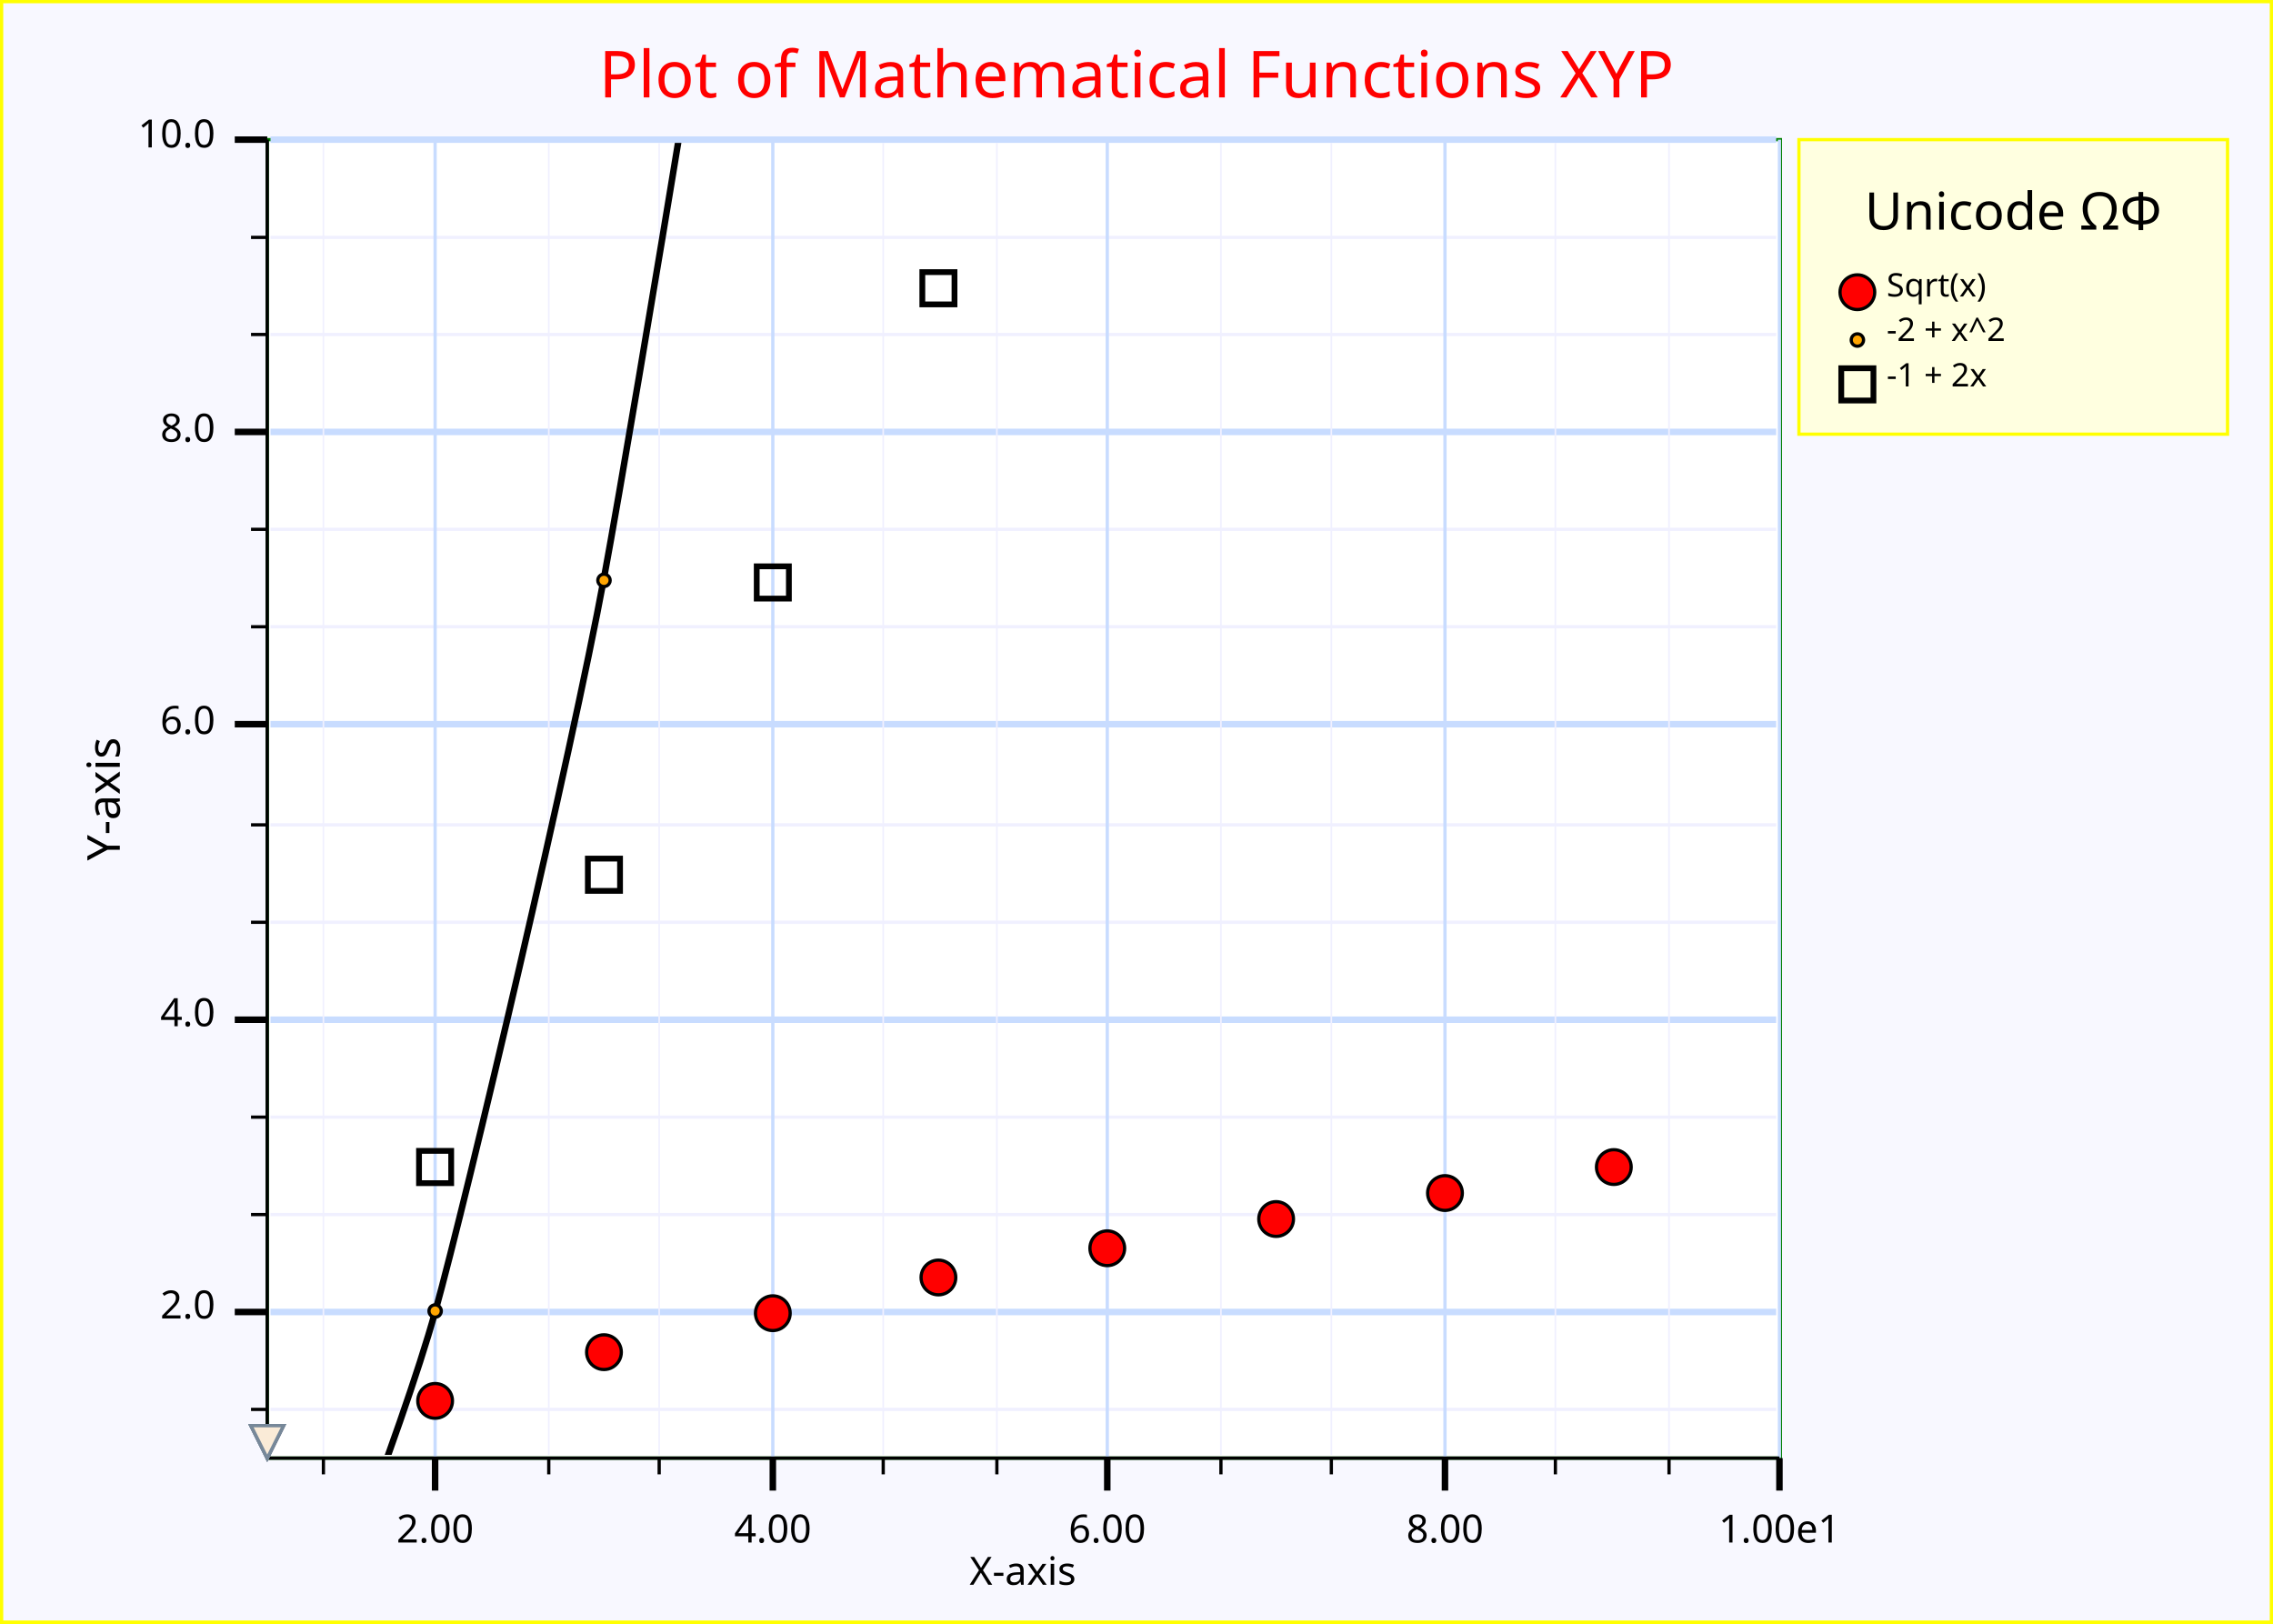
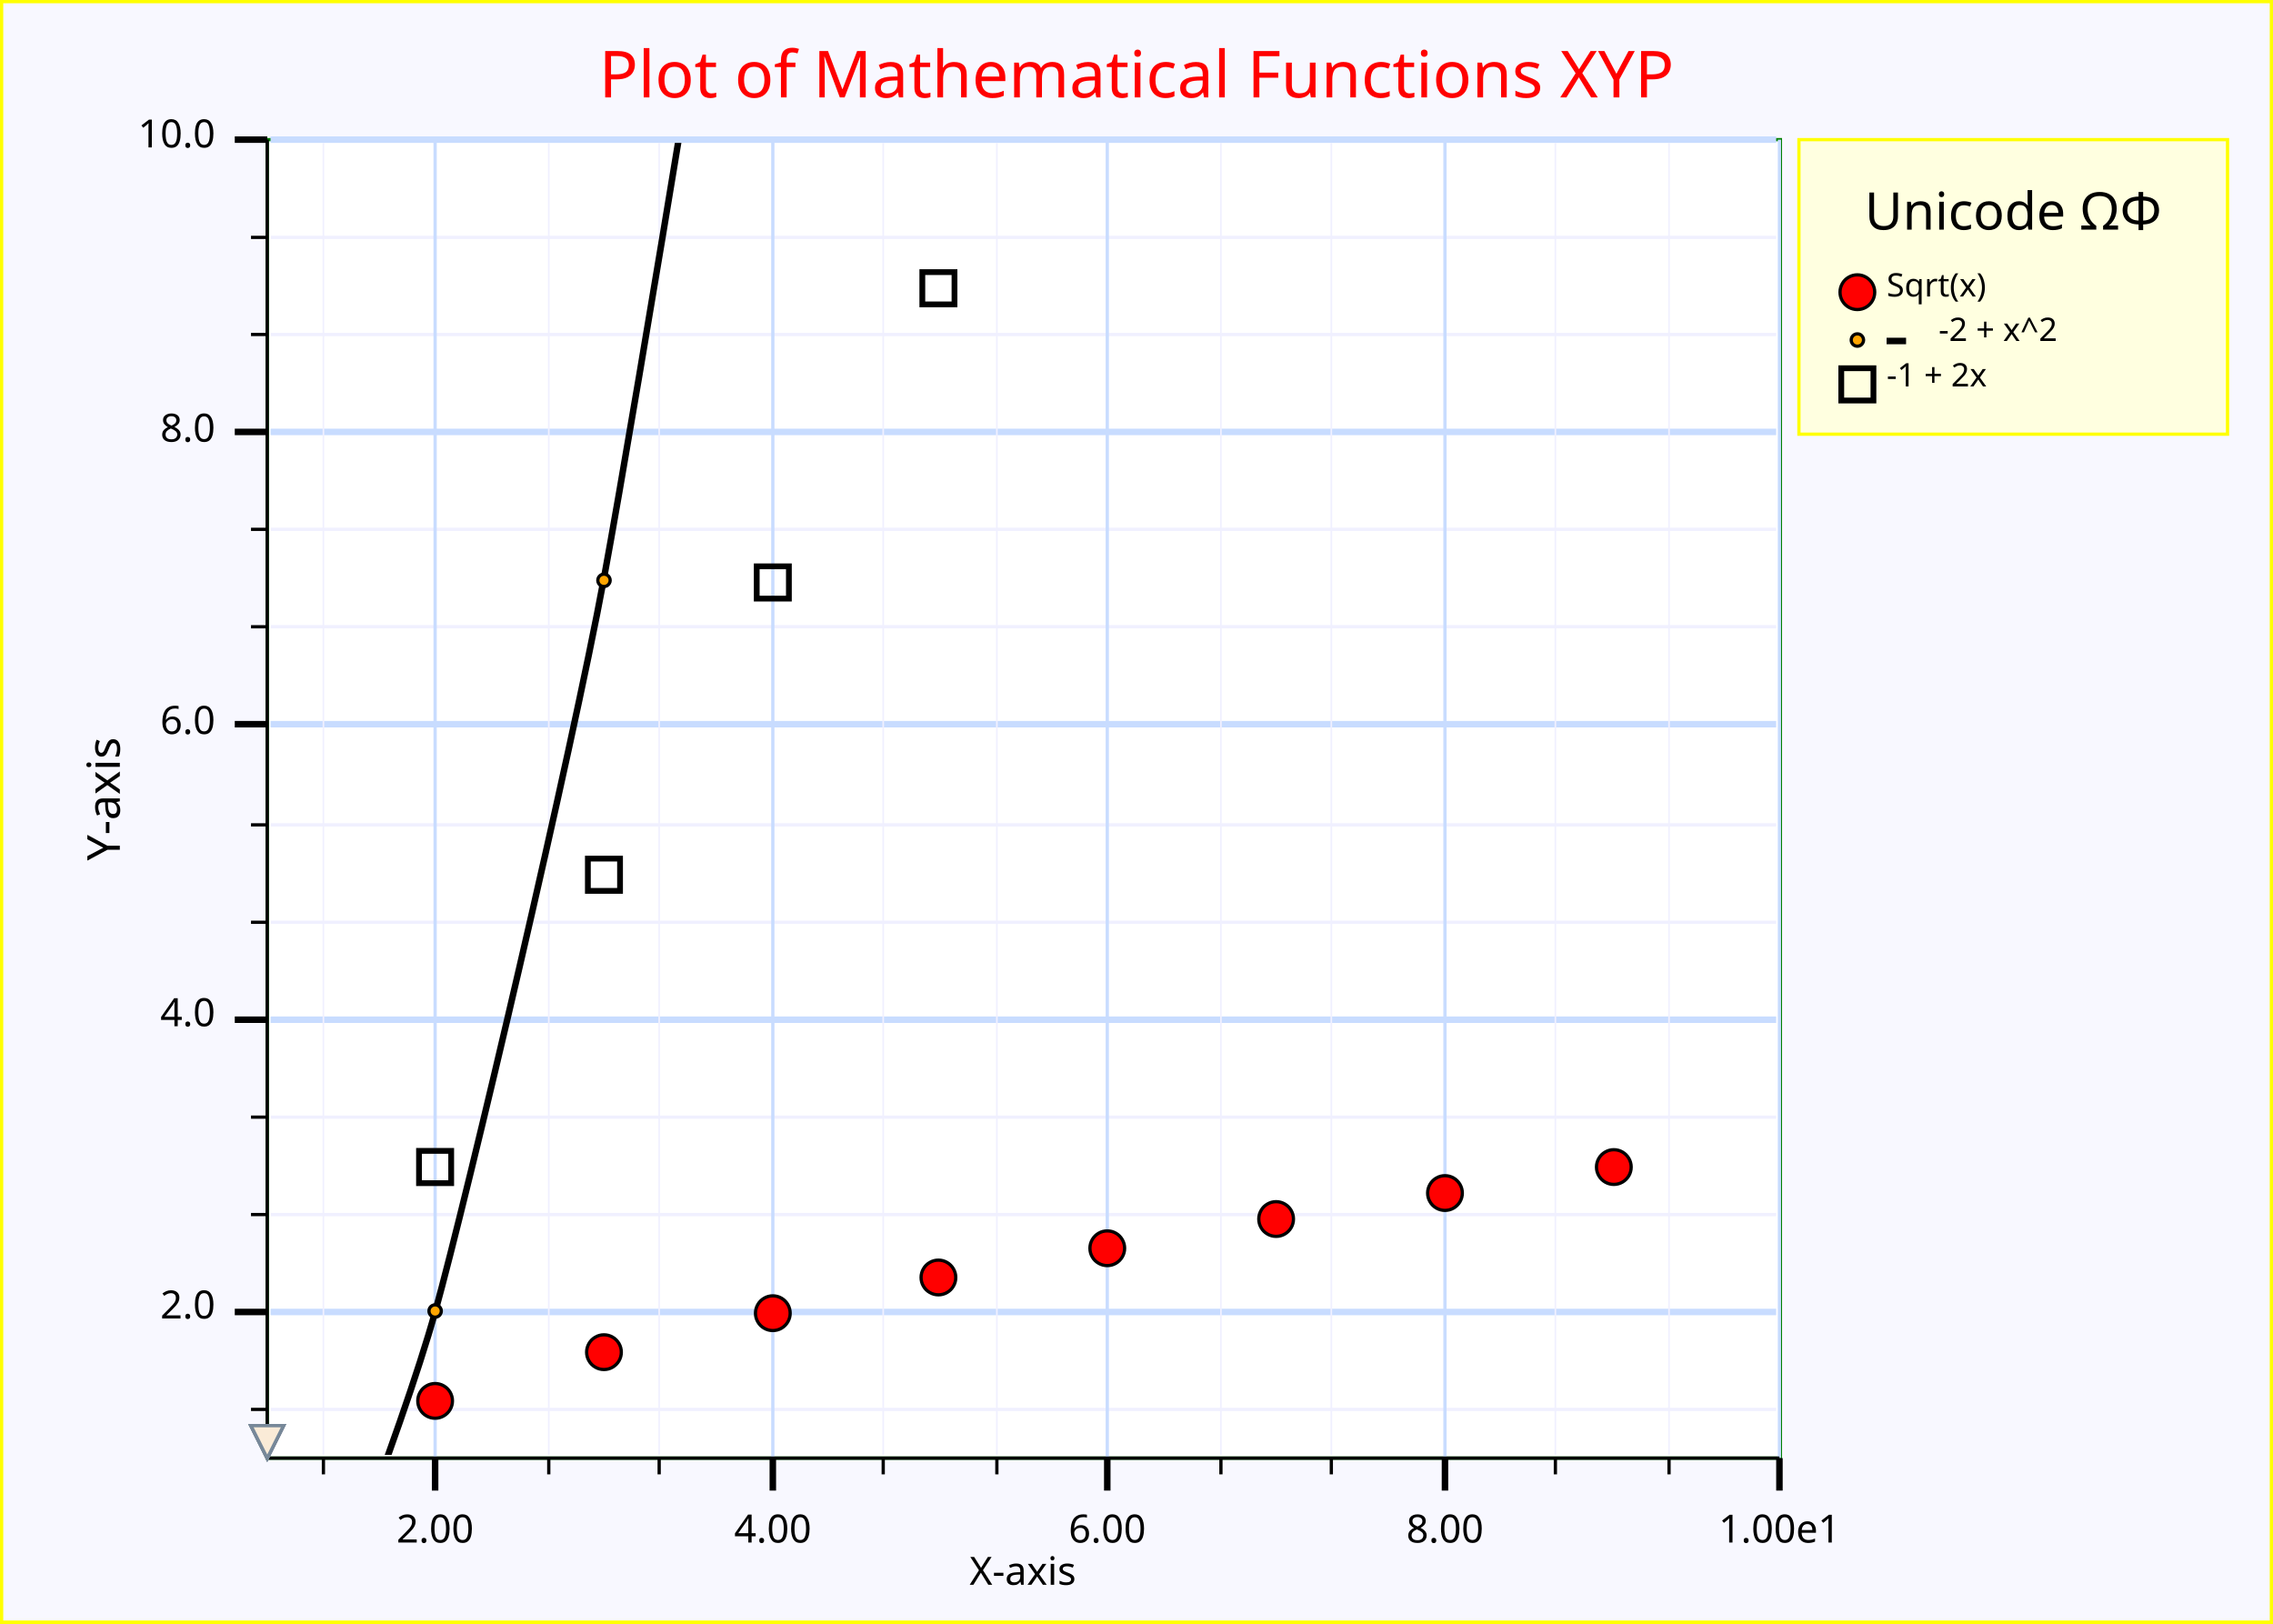
<svg xmlns="http://www.w3.org/2000/svg" width="700" height="500" version="1.1">
  <clipPath id="plot_window">
    <rect x="83.3" y="44" width="464" height="404" />
  </clipPath>
  <g id="imageBackground" stroke="rgb(255,255,0)" fill="rgb(248,248,255)" stroke-width="2">
    <rect x="0" y="0" width="700" height="500" />
  </g>
  <g id="plotBackground" stroke="rgb(0,128,0)" fill="rgb(255,255,255)" stroke-width="1">
    <rect x="82.3" y="43" width="466" height="406" />
  </g>
  <g id="yMinorGrid" stroke="rgb(240,240,255)" stroke-width="1">
    <path d="M83.3,434 L547,434  M83.3,374 L547,374  M83.3,344 L547,344  M83.3,284 L547,284  M83.3,254 L547,254  M83.3,193 L547,193  M83.3,163 L547,163  M83.3,103 L547,103  M83.3,73.1 L547,73.1  " fill="none" />
  </g>
  <g id="yMajorGrid" stroke="rgb(200,220,255)" stroke-width="2">
    <path d="M83.3,404 L547,404  M83.3,314 L547,314  M83.3,223 L547,223  M83.3,133 L547,133  M83.3,43 L547,43  " fill="none" />
  </g>
  <g id="xMinorGrid" stroke="rgb(240,240,255)" stroke-width="0.5">
    <path d="M99.6,44 L99.6,448  M169,44 L169,448  M203,44 L203,448  M272,44 L272,448  M307,44 L307,448  M376,44 L376,448  M410,44 L410,448  M479,44 L479,448  M514,44 L514,448  " fill="none" />
  </g>
  <g id="xMajorGrid" stroke="rgb(200,220,255)" stroke-width="1">
    <path d="M134,43 L134,449  M238,43 L238,449  M341,43 L341,449  M445,43 L445,449  M548,43 L548,449  " fill="none" />
  </g>
  <g id="yAxis" stroke="rgb(0,0,0)" stroke-width="1">
    <line x1="82.3" y1="43" x2="82.3" y2="449" />
  </g>
  <g id="xAxis" stroke="rgb(0,0,0)" stroke-width="1">
    <line x1="82.3" y1="449" x2="548" y2="449" />
  </g>
  <g id="yMinorTicks" stroke="rgb(0,0,0)" stroke-width="1">
    <path d="M77.3,434 L82.3,434  M77.3,374 L82.3,374  M77.3,344 L82.3,344  M77.3,284 L82.3,284  M77.3,254 L82.3,254  M77.3,193 L82.3,193  M77.3,163 L82.3,163  M77.3,103 L82.3,103  M77.3,73.1 L82.3,73.1  " fill="none" />
  </g>
  <g id="xMinorTicks" stroke="rgb(0,0,0)" stroke-width="1">
    <path d="M99.6,449 L99.6,454  M169,449 L169,454  M203,449 L203,454  M272,449 L272,454  M307,449 L307,454  M376,449 L376,454  M410,449 L410,454  M479,449 L479,454  M514,449 L514,454  " fill="none" />
  </g>
  <g id="yMajorTicks" stroke="rgb(0,0,0)" stroke-width="2">
    <path d="M72.3,404 L82.3,404  M72.3,314 L82.3,314  M72.3,223 L82.3,223  M72.3,133 L82.3,133  M72.3,43 L82.3,43  " fill="none" />
  </g>
  <g id="xMajorTicks" stroke="rgb(0,0,0)" stroke-width="2">
    <path d="M134,449 L134,459  M238,449 L238,459  M341,449 L341,459  M445,449 L445,459  M548,449 L548,459  " fill="none" />
  </g>
  <g id="xTicksValues">
    <text x="134" y="475" text-anchor="middle" font-size="12" font-family="Lucida Sans Unicode">2.00	</text>
    <text x="238" y="475" text-anchor="middle" font-size="12" font-family="Lucida Sans Unicode">4.00	</text>
    <text x="341" y="475" text-anchor="middle" font-size="12" font-family="Lucida Sans Unicode">6.00	</text>
    <text x="445" y="475" text-anchor="middle" font-size="12" font-family="Lucida Sans Unicode">8.00	</text>
    <text x="548" y="475" text-anchor="middle" font-size="12" font-family="Lucida Sans Unicode">1.00e1	</text>
  </g>
  <g id="yTicksValues">
    <text x="66.3" y="406" text-anchor="end" font-size="12" font-family="Lucida Sans Unicode">2.0	</text>
    <text x="66.3" y="316" text-anchor="end" font-size="12" font-family="Lucida Sans Unicode">4.0	</text>
    <text x="66.3" y="226" text-anchor="end" font-size="12" font-family="Lucida Sans Unicode">6.0	</text>
    <text x="66.3" y="136" text-anchor="end" font-size="12" font-family="Lucida Sans Unicode">8.0	</text>
    <text x="66.3" y="45.4" text-anchor="end" font-size="12" font-family="Lucida Sans Unicode">10.0	</text>
  </g>
  <g id="yLabel">
    <text x="36.9" y="246" text-anchor="middle" transform="rotate(-90 36.9 246)" font-size="14" font-family="Lucida Sans Unicode">Y-axis	</text>
  </g>
  <g id="xLabel">
    <text x="315" y="488" text-anchor="middle" font-size="12" font-family="Lucida Sans Unicode">X-axis	</text>
  </g>
  <g id="plotLines" stroke-width="2">
    <g clip-path="url(#plot_window)" stroke="rgb(0,0,0)" stroke-width="2">
      <path d="M-487,-3.93e+03 S-446,-3.23e+03 -435,-3.07e+03 S-394,-2.45e+03 -384,-2.3e+03 S-342,-1.75e+03 -332,-1.63e+03 S-291,-1.15e+03 -280,-1.04e+03 S-239,-634 -228,-543 S-187,-210 -177,-137 S-135,124 -125,178 S-83.4,368 -73,404 S-31.6,521 -21.3,539 S20.2,584 30.5,584 S71.9,557 82.3,539 S124,440 134,404 S176,232 186,178 S227,-65.3 238,-137 S279,-453 289,-543 S331,-931 341,-1.04e+03 S383,-1.5e+03 393,-1.63e+03 S434,-2.16e+03 445,-2.3e+03 S486,-2.91e+03 497,-3.07e+03 S548,-4.01e+03 548,-3.93e+03 " fill="none" />
    </g>
  </g>
  <g id="plotPoints" clip-path="url(#plot_window)">
    <g stroke="rgb(0,0,0)" fill="rgb(255,0,0)">
      <text x="134" y="435" text-anchor="middle" font-size="14" font-family="Lucida Sans Unicode">●	</text>
      <text x="186" y="420" text-anchor="middle" font-size="14" font-family="Lucida Sans Unicode">●	</text>
      <text x="238" y="408" text-anchor="middle" font-size="14" font-family="Lucida Sans Unicode">●	</text>
      <text x="289" y="397" text-anchor="middle" font-size="14" font-family="Lucida Sans Unicode">●	</text>
      <text x="341" y="388" text-anchor="middle" font-size="14" font-family="Lucida Sans Unicode">●	</text>
      <text x="393" y="379" text-anchor="middle" font-size="14" font-family="Lucida Sans Unicode">●	</text>
      <text x="445" y="371" text-anchor="middle" font-size="14" font-family="Lucida Sans Unicode">●	</text>
      <text x="497" y="363" text-anchor="middle" font-size="14" font-family="Lucida Sans Unicode">●	</text>
    </g>
    <g stroke="rgb(0,0,0)" fill="rgb(255,165,0)">
      <text x="134" y="405" text-anchor="middle" font-size="5" font-family="Lucida Sans Unicode">●	</text>
      <text x="186" y="180" text-anchor="middle" font-size="5" font-family="Lucida Sans Unicode">●	</text>
    </g>
    <g stroke="rgb(0,0,0)" fill="rgb(255,255,0)">
      <text x="134" y="363" text-anchor="middle" font-size="14" font-family="Lucida Sans Unicode">□	</text>
      <text x="186" y="273" text-anchor="middle" font-size="14" font-family="Lucida Sans Unicode">□	</text>
      <text x="238" y="183" text-anchor="middle" font-size="14" font-family="Lucida Sans Unicode">□	</text>
      <text x="289" y="92.4" text-anchor="middle" font-size="14" font-family="Lucida Sans Unicode">□	</text>
    </g>
  </g>
  <g id="limitPoints" stroke="rgb(119,136,153)" fill="rgb(250,235,215)">
    <polygon points=" 77.3,439 87.3,439 82.3,449" />
    <polygon points=" 77.3,439 87.3,439 82.3,449" />
    <polygon points=" 77.3,439 87.3,439 82.3,449" />
    <polygon points=" 77.3,439 87.3,439 82.3,449" />
    <polygon points=" 77.3,439 87.3,439 82.3,449" />
    <polygon points=" 77.3,439 87.3,439 82.3,449" />
    <polygon points=" 77.3,439 87.3,439 82.3,449" />
    <polygon points=" 77.3,439 87.3,439 82.3,449" />
    <polygon points=" 77.3,439 87.3,439 82.3,449" />
    <polygon points=" 77.3,439 87.3,439 82.3,449" />
  </g>
  <g id="legendBackground" stroke="rgb(255,255,0)" fill="rgb(255,255,224)" stroke-width="1">
    <rect x="554" y="43" width="132" height="90.7" />
  </g>
  <g id="legendPoints">
    <g stroke="rgb(0,0,0)" fill="rgb(255,0,0)">
      <text x="572" y="93.6" text-anchor="middle" font-size="14" font-family="Lucida Sans Unicode">●	</text>
    </g>
    <g stroke="rgb(0,0,0)" fill="rgb(255,165,0)">
      <text x="572" y="106" text-anchor="middle" font-size="5" font-family="Lucida Sans Unicode">●	</text>
    </g>
    <g stroke="rgb(0,0,0)" fill="rgb(255,255,0)">
      <text x="572" y="122" text-anchor="middle" font-size="14" font-family="Lucida Sans Unicode">□	</text>
    </g>
  </g>
+   <g id="legendLines">
+     <g stroke="rgb(0,0,0)" stroke-width="2">
+       <line x1="581" y1="105" x2="587" y2="105" />
+     </g>
+   </g>
  <g id="legendText">
    <text x="620" y="70.7" text-anchor="middle" font-size="16" font-family="Lucida Sans Unicode" font-weight="normal" textLength="104">Unicode ΩΦ	</text>
    <text x="581" y="91.3" font-size="10" font-family="Lucida Sans Unicode" font-weight="normal" textLength="43.2">Sqrt(x)	</text>
-     <text x="581" y="105" font-size="10" font-family="Lucida Sans Unicode" font-weight="normal" textLength="48">-2 + x^2	</text>
+     <text x="597" y="105" font-size="10" font-family="Lucida Sans Unicode" font-weight="normal" textLength="48">-2 + x^2	</text>
    <text x="581" y="119" font-size="10" font-family="Lucida Sans Unicode" font-weight="normal" textLength="42">-1 + 2x	</text>
  </g>
  <g id="title" fill="rgb(255,0,0)">
    <text x="350" y="30" text-anchor="middle" font-size="20" font-family="Lucida Sans Unicode" font-weight="normal">Plot of Mathematical Functions XYP	</text>
  </g>
  <g id="plotXValues">
</g>
  <g id="plotYValues">
</g>
</svg>
